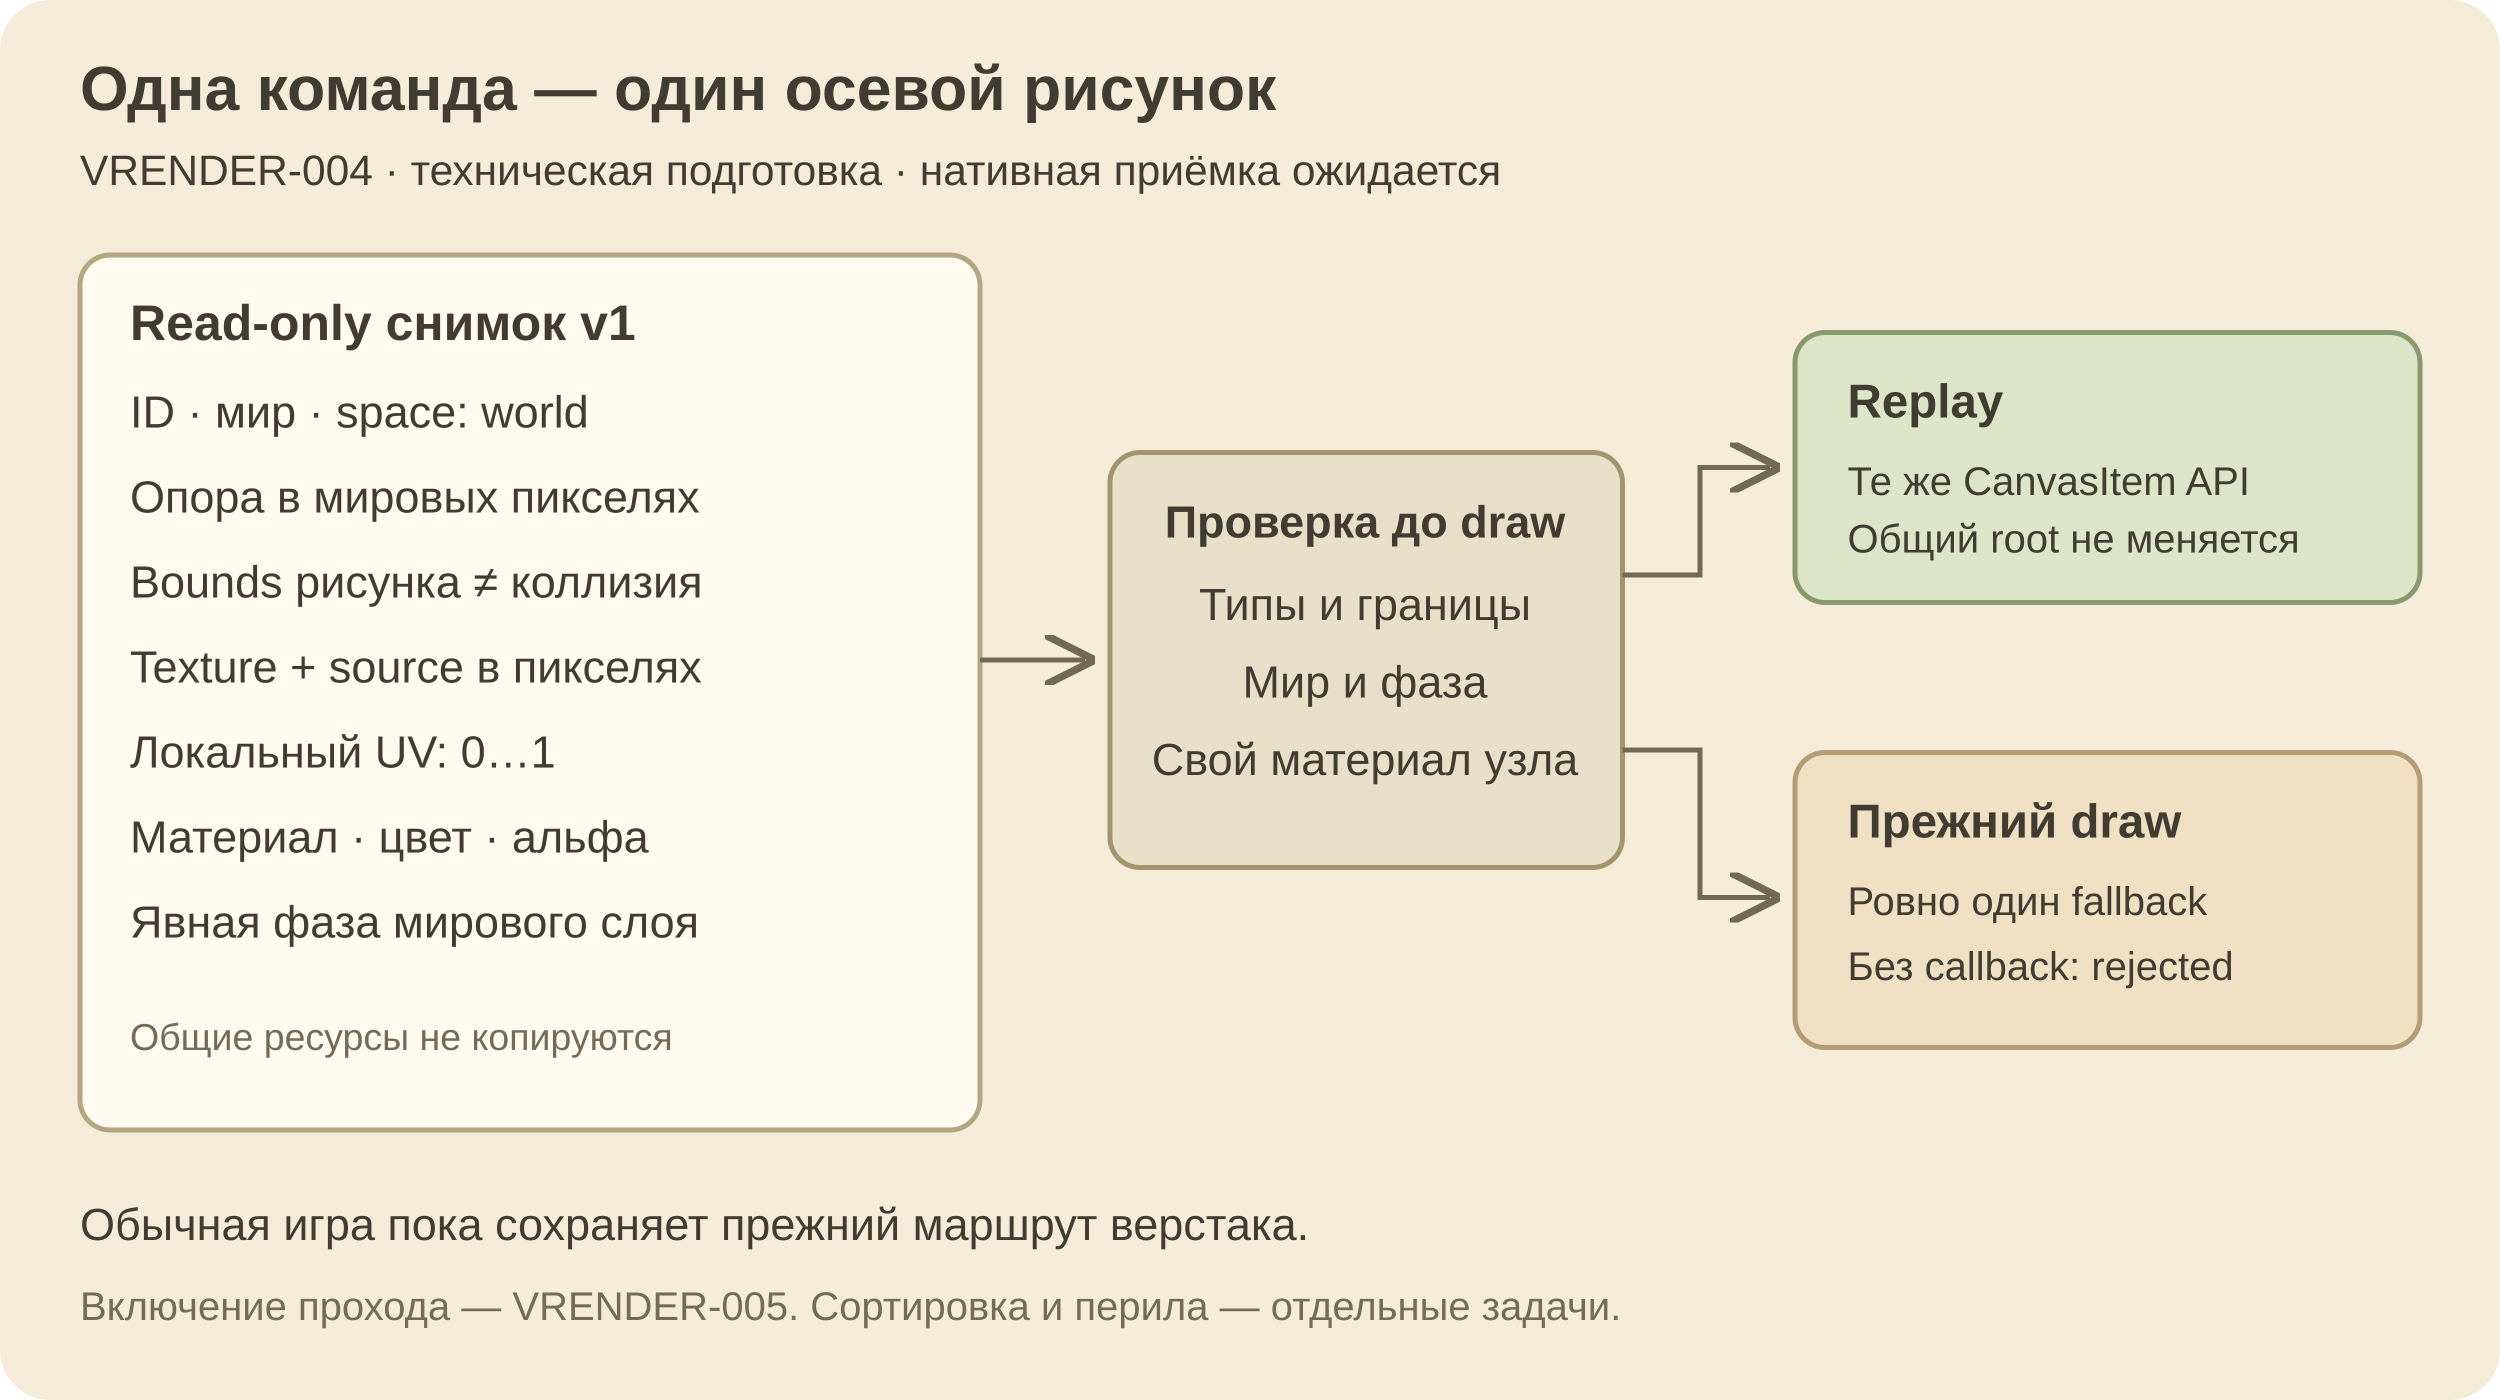
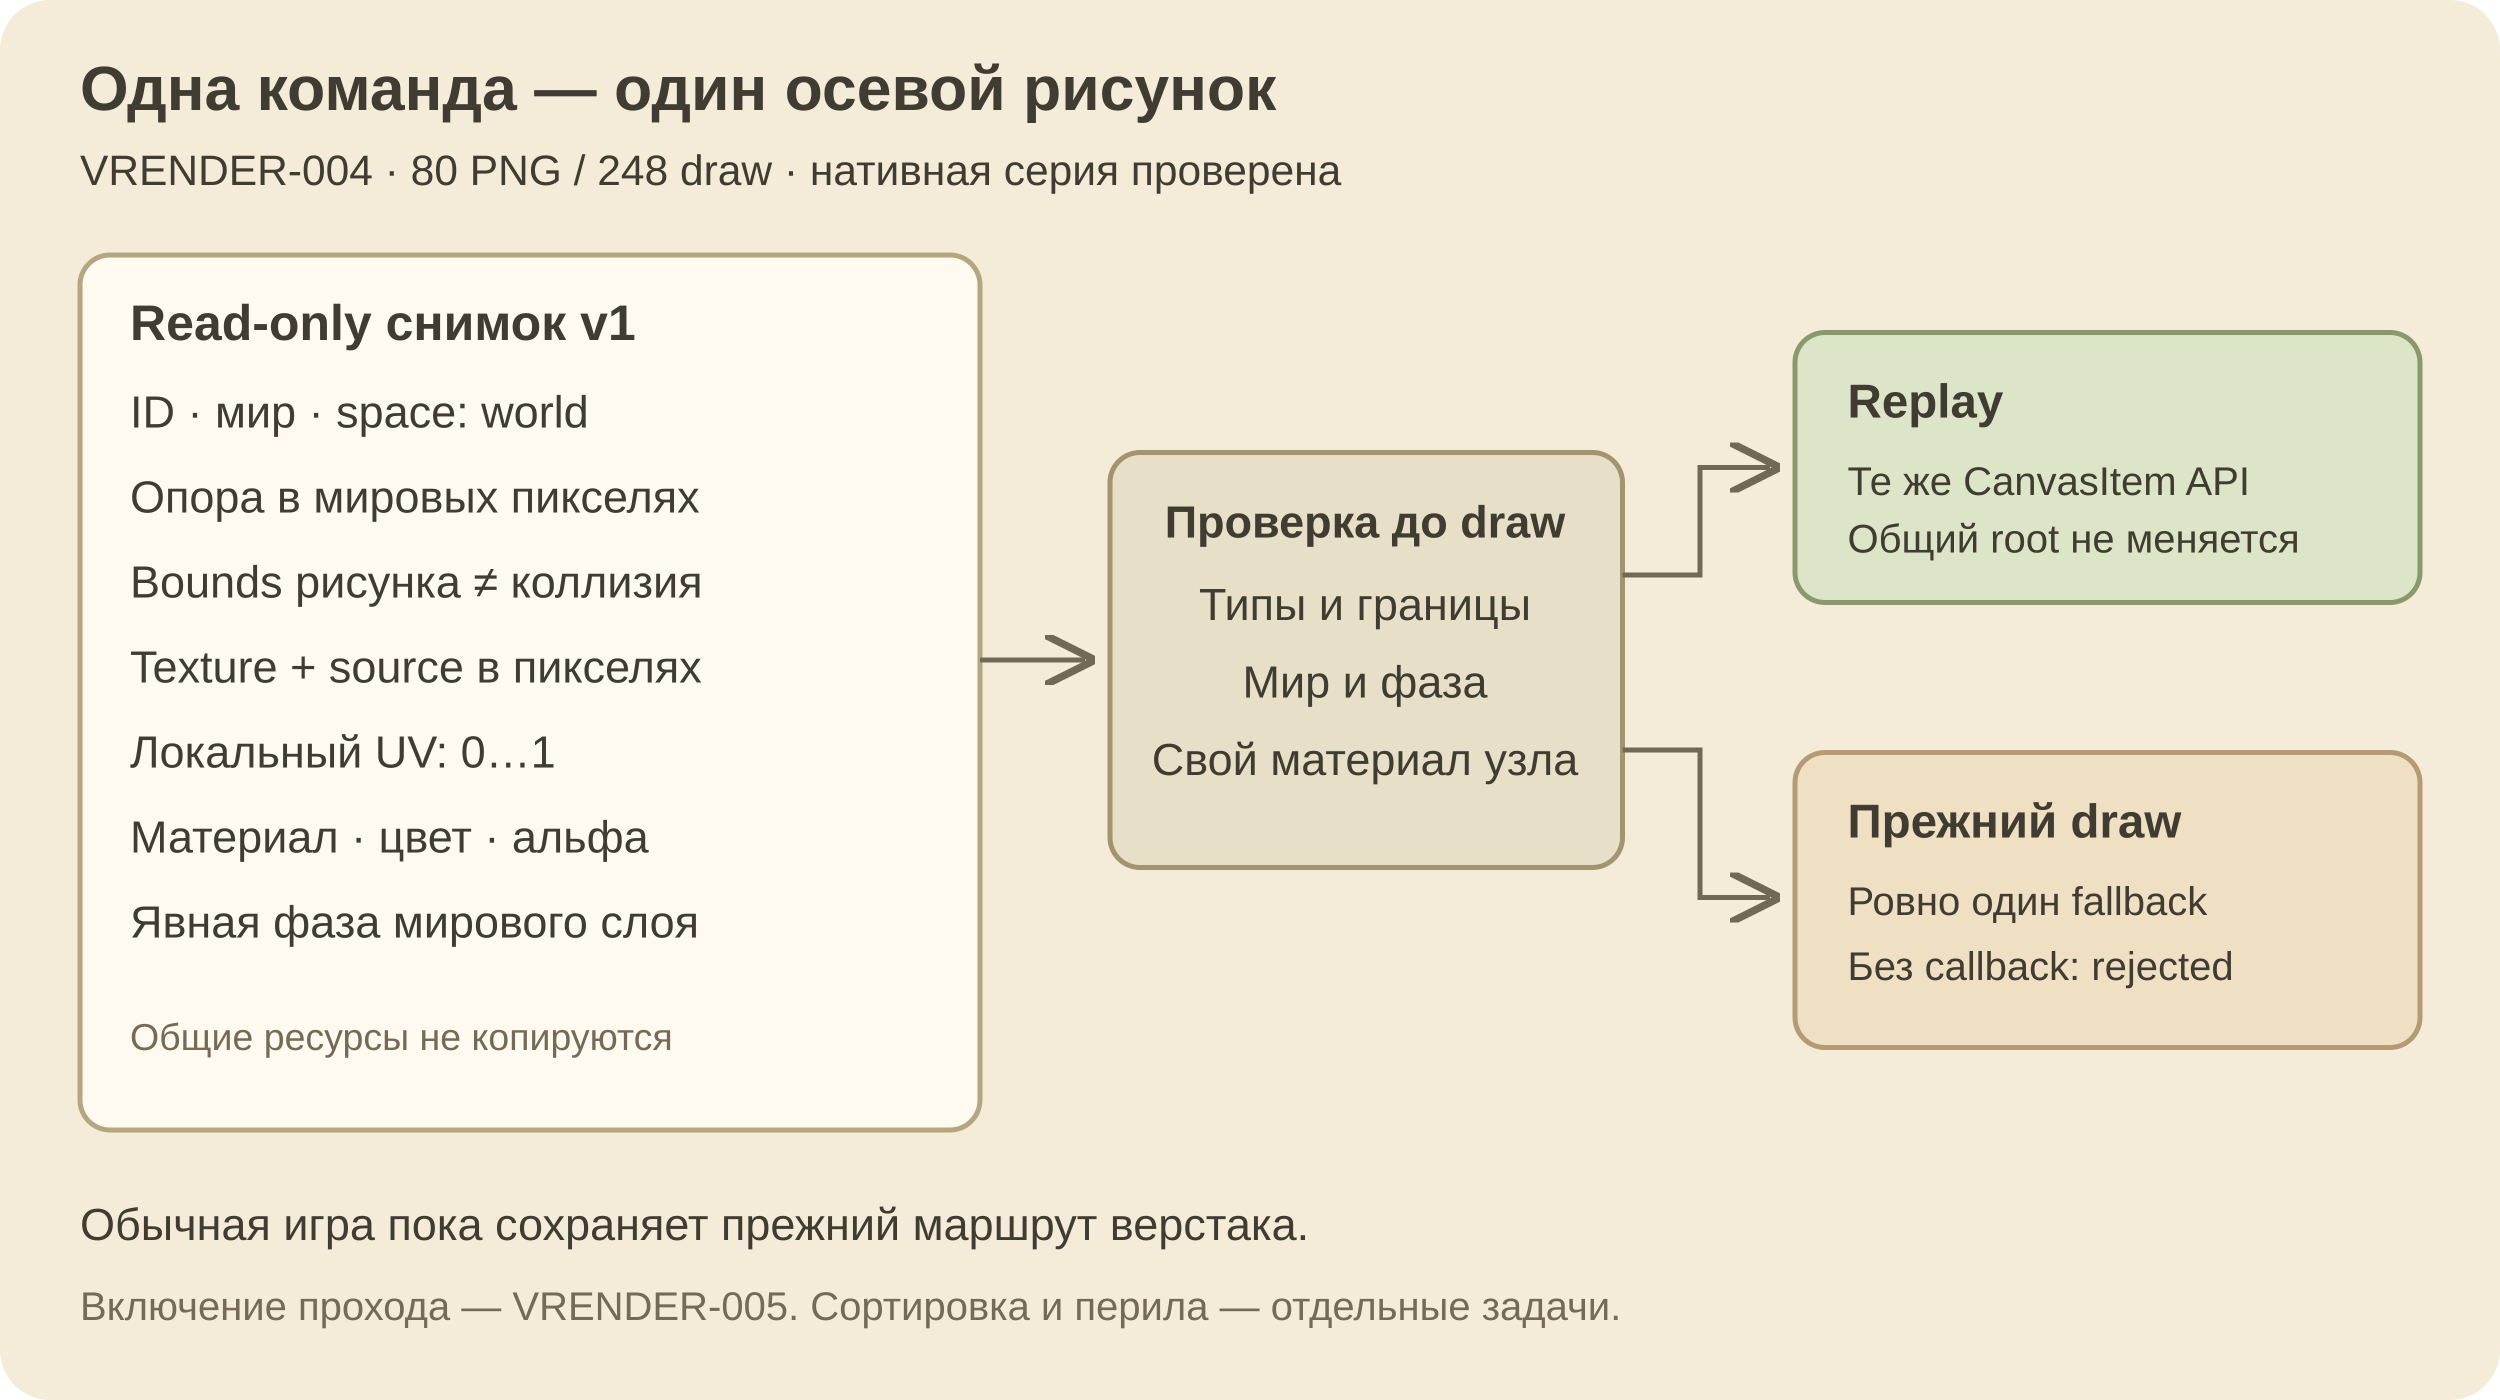
<svg xmlns="http://www.w3.org/2000/svg" width="1000" height="560" viewBox="0 0 1000 560" role="img" aria-labelledby="title desc">
  <defs>
    <marker id="arrow" markerWidth="10" markerHeight="10" refX="8" refY="5" orient="auto">
      <path d="M0 0 L10 5 L0 10" fill="none" stroke="#716955" stroke-width="1.5" />
    </marker>
  </defs>
  <rect width="1000" height="560" rx="20" fill="#f4ecd9" />
  <g font-family="Arial,sans-serif" fill="#403c31">
    <text x="32" y="44" font-size="25" font-weight="bold">Одна команда — один осевой рисунок</text>
-     <text x="32" y="74" font-size="17">VRENDER-004 · техническая подготовка · нативная приёмка ожидается</text>
+     <text x="32" y="74" font-size="17">VRENDER-004 · 80 PNG / 248 draw · нативная серия проверена</text>
    <rect x="32" y="102" width="360" height="350" rx="12" fill="#fffaf0" stroke="#b4a680" stroke-width="2" />
    <text x="52" y="136" font-size="20" font-weight="bold">Read-only снимок v1</text>
    <g font-size="18">
      <text x="52" y="171">ID · мир · space: world</text>
      <text x="52" y="205">Опора в мировых пикселях</text>
      <text x="52" y="239">Bounds рисунка ≠ коллизия</text>
      <text x="52" y="273">Texture + source в пикселях</text>
      <text x="52" y="307">Локальный UV: 0…1</text>
      <text x="52" y="341">Материал · цвет · альфа</text>
      <text x="52" y="375">Явная фаза мирового слоя</text>
    </g>
    <text x="52" y="420" font-size="15" fill="#746a55">Общие ресурсы не копируются</text>
    <rect x="444" y="181" width="205" height="166" rx="12" fill="#e7dfc8" stroke="#a39470" stroke-width="2" />
    <g font-size="18" text-anchor="middle">
      <text x="546" y="215" font-weight="bold">Проверка до draw</text>
      <text x="546" y="248">Типы и границы</text>
      <text x="546" y="279">Мир и фаза</text>
      <text x="546" y="310">Свой материал узла</text>
    </g>
    <rect x="718" y="133" width="250" height="108" rx="12" fill="#dce5c8" stroke="#8a986e" stroke-width="2" />
    <text x="739" y="167" font-size="19" font-weight="bold">Replay</text>
    <text x="739" y="198" font-size="16">Те же CanvasItem API</text>
    <text x="739" y="221" font-size="16">Общий root не меняется</text>
    <rect x="718" y="301" width="250" height="118" rx="12" fill="#efdfc3" stroke="#b49b75" stroke-width="2" />
    <text x="739" y="335" font-size="19" font-weight="bold">Прежний draw</text>
    <text x="739" y="366" font-size="16">Ровно один fallback</text>
    <text x="739" y="392" font-size="16">Без callback: rejected</text>
    <g fill="none" stroke="#716955" stroke-width="2" marker-end="url(#arrow)">
      <path d="M392 264 H434" />
      <path d="M649 230 H680 V187 H708" />
      <path d="M649 300 H680 V359 H708" />
    </g>
    <text x="32" y="496" font-size="18">Обычная игра пока сохраняет прежний маршрут верстака.</text>
    <text x="32" y="528" font-size="16" fill="#746a55">Включение прохода — VRENDER-005. Сортировка и перила — отдельные задачи.</text>
  </g>
</svg>
